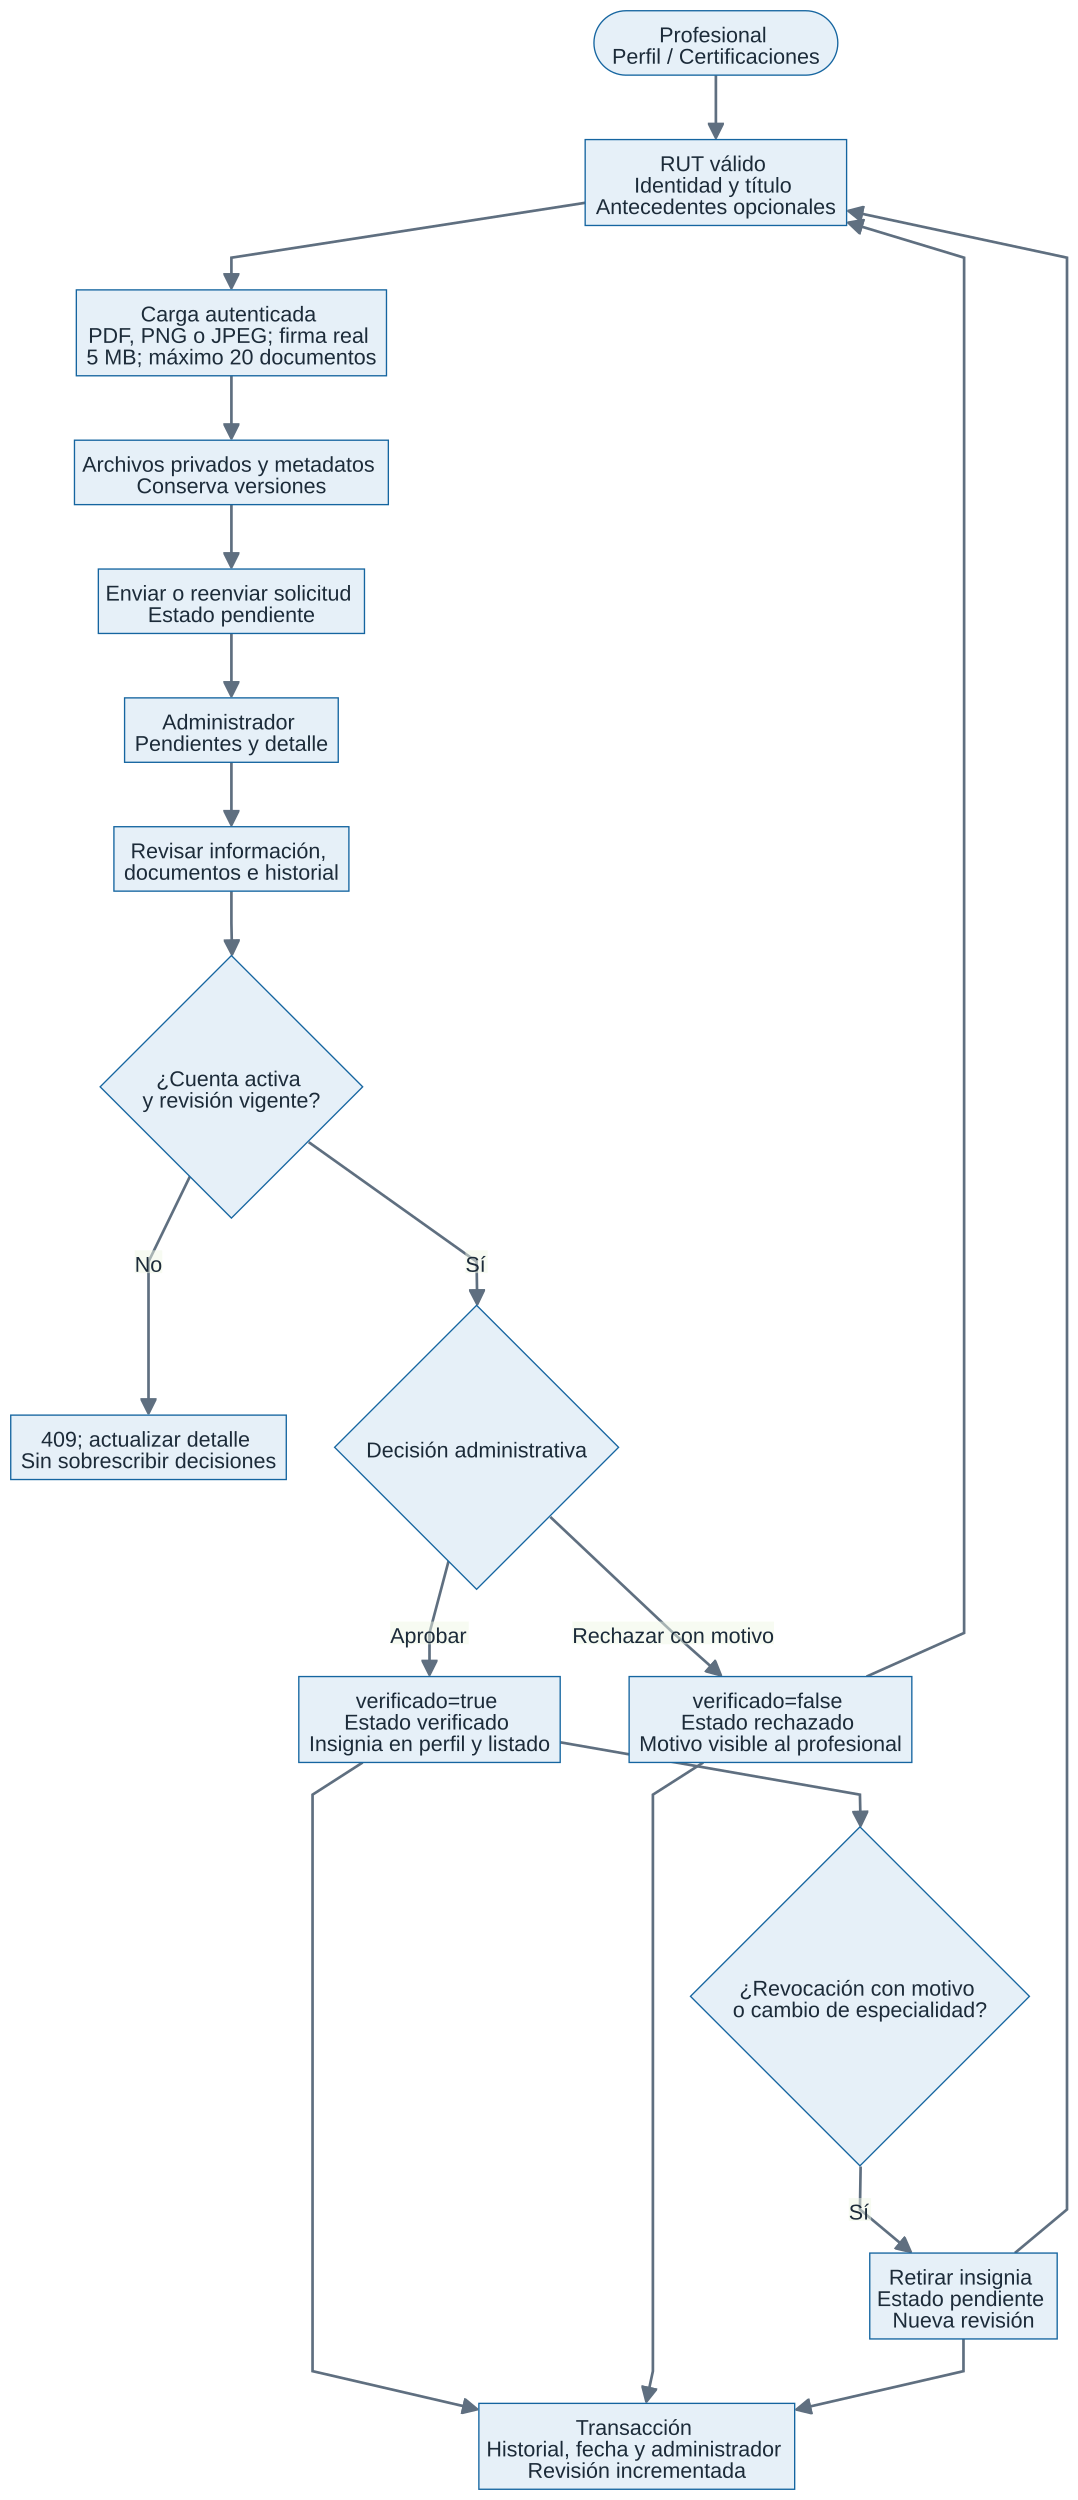
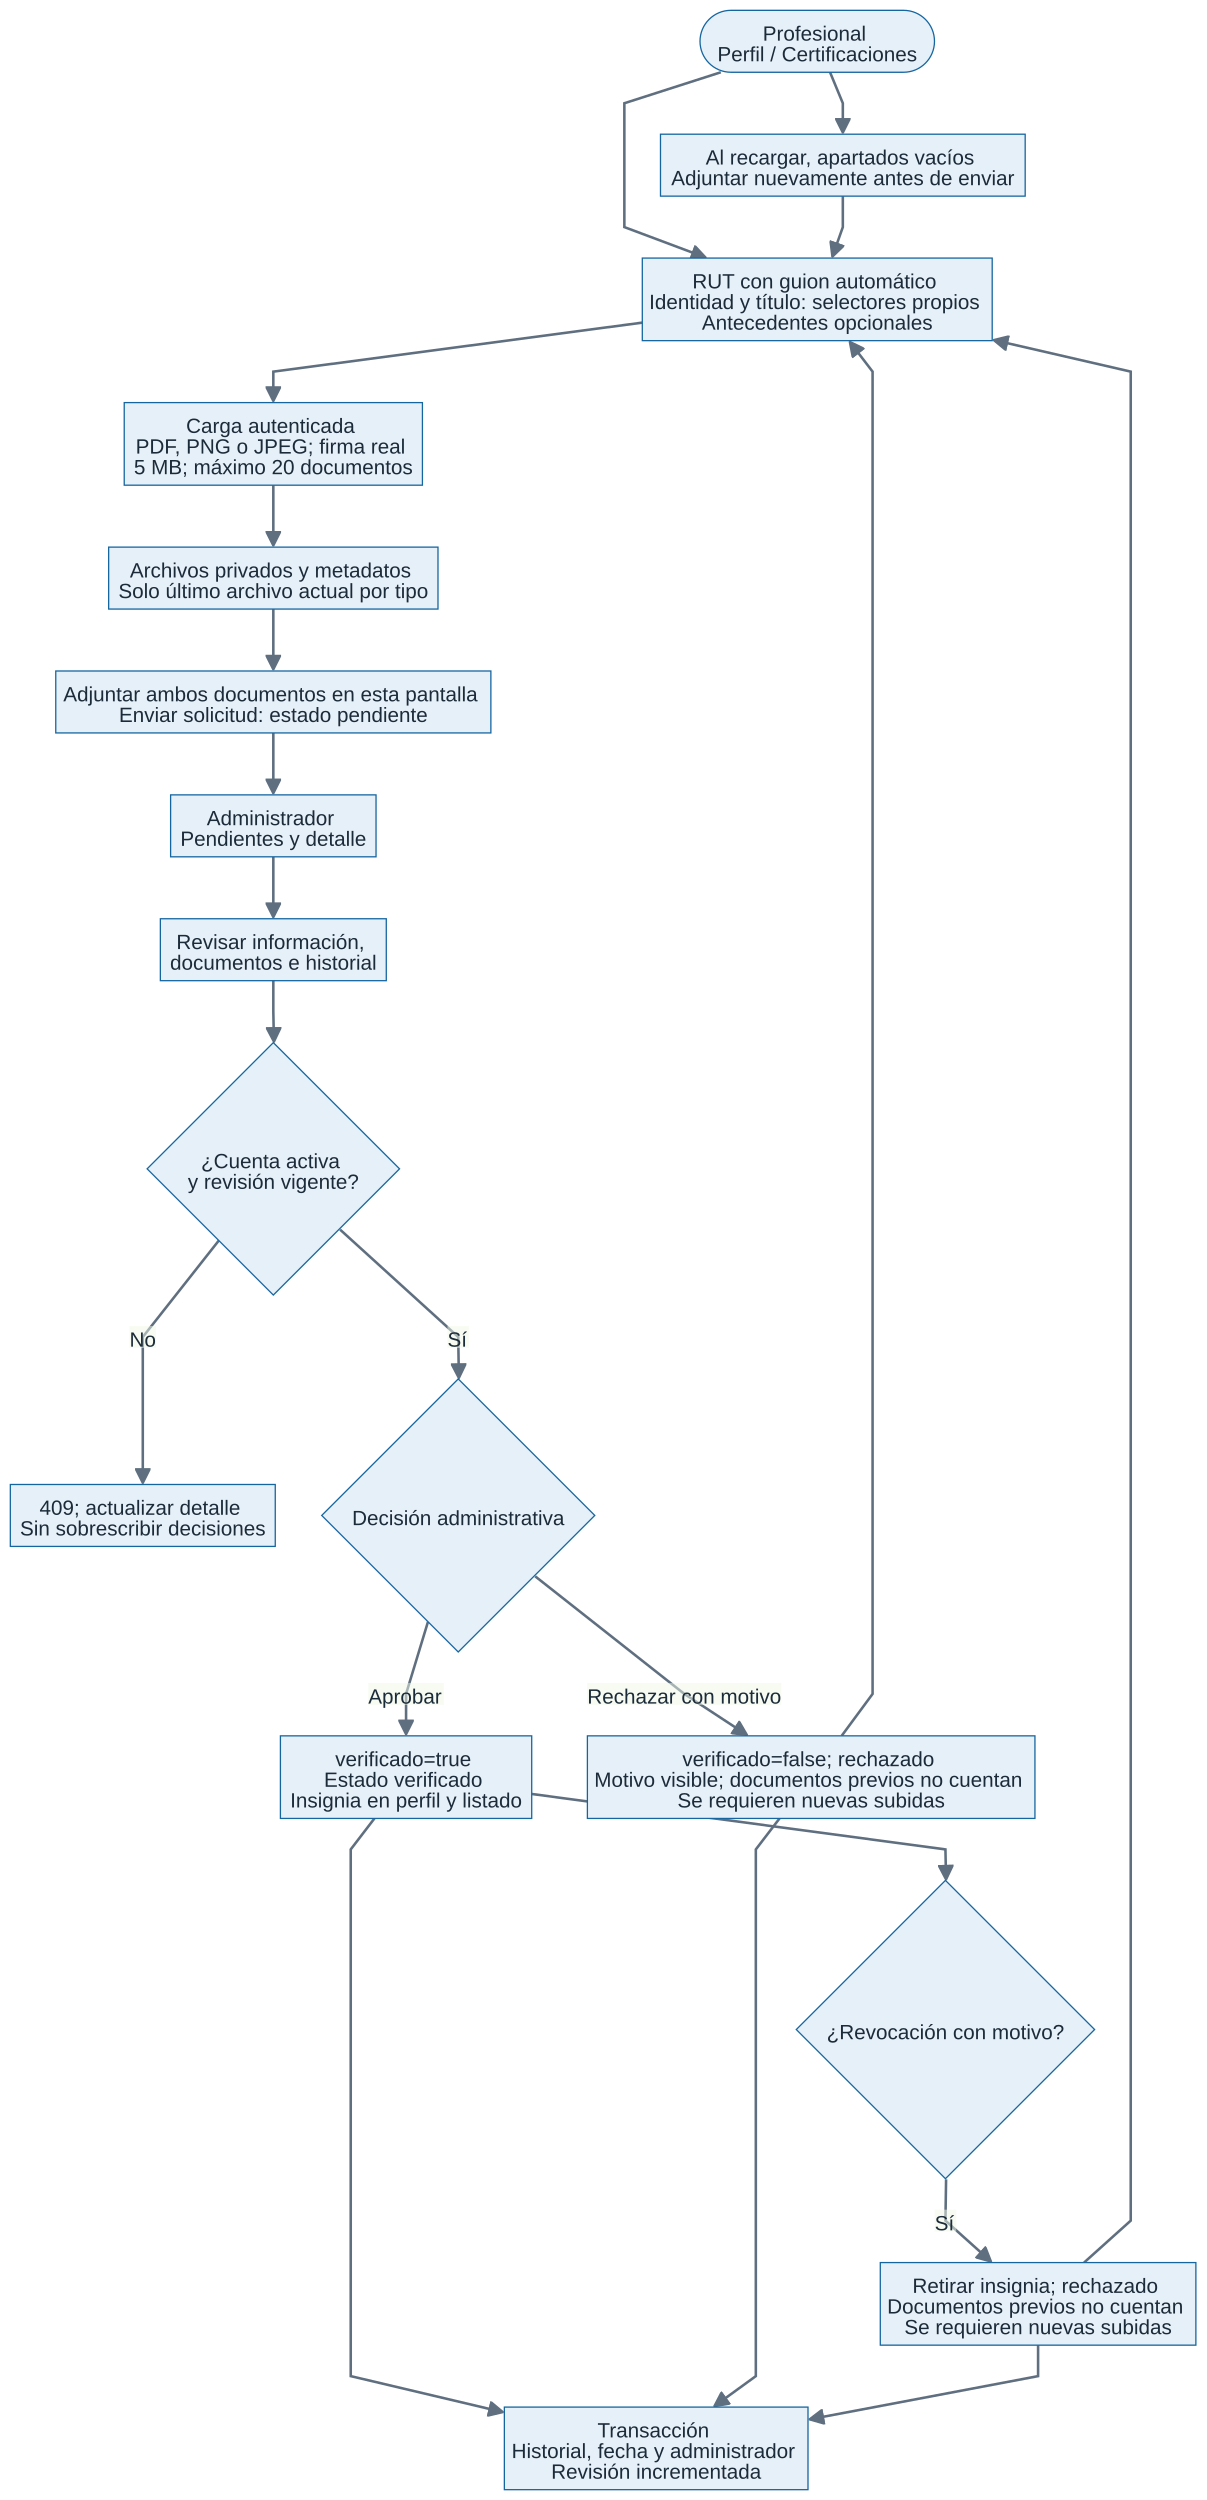
- <svg xmlns="http://www.w3.org/2000/svg" aria-roledescription="flowchart-v2" role="graphics-document document" viewBox="-8 -8 803.041 1862.789" height="1862.789" width="803.041" id="diagram">
+ <svg xmlns="http://www.w3.org/2000/svg" aria-roledescription="flowchart-v2" role="graphics-document document" viewBox="-8 -8 934.764 1937.414" height="1937.414" width="934.764" id="diagram">
  <style>#diagram{font-family:Arial;font-size:16px;fill:#1c2b39;}#diagram .error-icon{fill:hsl(26.667, 56.25%, 98.725%);}#diagram .error-text{fill:rgb(1.422, 3.453, 5.078);stroke:rgb(1.422, 3.453, 5.078);}#diagram .edge-thickness-normal{stroke-width:2px;}#diagram .edge-thickness-thick{stroke-width:3.5px;}#diagram .edge-pattern-solid{stroke-dasharray:0;}#diagram .edge-pattern-dashed{stroke-dasharray:3;}#diagram .edge-pattern-dotted{stroke-dasharray:2;}#diagram .marker{fill:#5f6f80;stroke:#5f6f80;}#diagram .marker.cross{stroke:#5f6f80;}#diagram svg{font-family:Arial;font-size:16px;}#diagram .label{font-family:Arial;color:#1c2b39;}#diagram .cluster-label text{fill:rgb(1.422, 3.453, 5.078);}#diagram .cluster-label span,#diagram p{color:rgb(1.422, 3.453, 5.078);}#diagram .label text,#diagram span,#diagram p{fill:#1c2b39;color:#1c2b39;}#diagram .node rect,#diagram .node circle,#diagram .node ellipse,#diagram .node polygon,#diagram .node path{fill:#e6f0f8;stroke:#1565a0;stroke-width:1px;}#diagram .flowchart-label text{text-anchor:middle;}#diagram .node .katex path{fill:#000;stroke:#000;stroke-width:1px;}#diagram .node .label{text-align:center;}#diagram .node.clickable{cursor:pointer;}#diagram .arrowheadPath{fill:#0b0b0b;}#diagram .edgePath .path{stroke:#5f6f80;stroke-width:2.0px;}#diagram .flowchart-link{stroke:#5f6f80;fill:none;}#diagram .edgeLabel{background-color:hsl(86.667, 56.25%, 93.725%);text-align:center;}#diagram .edgeLabel rect{opacity:0.5;background-color:hsl(86.667, 56.25%, 93.725%);fill:hsl(86.667, 56.25%, 93.725%);}#diagram .labelBkg{background-color:rgba(240, 248, 230, 0.5);}#diagram .cluster rect{fill:hsl(26.667, 56.25%, 98.725%);stroke:hsl(26.667, 16.25%, 88.725%);stroke-width:1px;}#diagram .cluster text{fill:rgb(1.422, 3.453, 5.078);}#diagram .cluster span,#diagram p{color:rgb(1.422, 3.453, 5.078);}#diagram div.mermaidTooltip{position:absolute;text-align:center;max-width:200px;padding:2px;font-family:Arial;font-size:12px;background:hsl(26.667, 56.25%, 98.725%);border:1px solid hsl(26.667, 16.25%, 88.725%);border-radius:2px;pointer-events:none;z-index:100;}#diagram .flowchartTitleText{text-anchor:middle;font-size:18px;fill:#1c2b39;}#diagram :root{--mermaid-font-family:"trebuchet ms",verdana,arial,sans-serif;}</style>
  <g>
    <marker orient="auto" markerHeight="12" markerWidth="12" markerUnits="userSpaceOnUse" refY="5" refX="6" viewBox="0 0 10 10" class="marker flowchart" id="diagram_flowchart-pointEnd">
      <path style="stroke-width: 1; stroke-dasharray: 1, 0;" class="arrowMarkerPath" d="M 0 0 L 10 5 L 0 10 z" />
    </marker>
    <marker orient="auto" markerHeight="12" markerWidth="12" markerUnits="userSpaceOnUse" refY="5" refX="4.5" viewBox="0 0 10 10" class="marker flowchart" id="diagram_flowchart-pointStart">
      <path style="stroke-width: 1; stroke-dasharray: 1, 0;" class="arrowMarkerPath" d="M 0 5 L 10 10 L 10 0 z" />
    </marker>
    <marker orient="auto" markerHeight="11" markerWidth="11" markerUnits="userSpaceOnUse" refY="5" refX="11" viewBox="0 0 10 10" class="marker flowchart" id="diagram_flowchart-circleEnd">
      <circle style="stroke-width: 1; stroke-dasharray: 1, 0;" class="arrowMarkerPath" r="5" cy="5" cx="5" />
    </marker>
    <marker orient="auto" markerHeight="11" markerWidth="11" markerUnits="userSpaceOnUse" refY="5" refX="-1" viewBox="0 0 10 10" class="marker flowchart" id="diagram_flowchart-circleStart">
      <circle style="stroke-width: 1; stroke-dasharray: 1, 0;" class="arrowMarkerPath" r="5" cy="5" cx="5" />
    </marker>
    <marker orient="auto" markerHeight="11" markerWidth="11" markerUnits="userSpaceOnUse" refY="5.2" refX="12" viewBox="0 0 11 11" class="marker cross flowchart" id="diagram_flowchart-crossEnd">
      <path style="stroke-width: 2; stroke-dasharray: 1, 0;" class="arrowMarkerPath" d="M 1,1 l 9,9 M 10,1 l -9,9" />
    </marker>
    <marker orient="auto" markerHeight="11" markerWidth="11" markerUnits="userSpaceOnUse" refY="5.2" refX="-1" viewBox="0 0 11 11" class="marker cross flowchart" id="diagram_flowchart-crossStart">
      <path style="stroke-width: 2; stroke-dasharray: 1, 0;" class="arrowMarkerPath" d="M 1,1 l 9,9 M 10,1 l -9,9" />
    </marker>
    <g class="root">
      <g class="clusters" />
      <g class="edgePaths">
-         <path marker-end="url(#diagram_flowchart-pointEnd)" style="fill:none;" class="edge-thickness-normal edge-pattern-solid flowchart-link LS-P LE-C" id="L-P-C-0" d="M525.414,48L525.414,72L525.414,90.7" />
-         <path marker-end="url(#diagram_flowchart-pointEnd)" style="fill:none;" class="edge-thickness-normal edge-pattern-solid flowchart-link LS-C LE-U" id="L-C-U-0" d="M428.016,143.109L164.426,184L164.426,202.7" />
-         <path marker-end="url(#diagram_flowchart-pointEnd)" style="fill:none;" class="edge-thickness-normal edge-pattern-solid flowchart-link LS-U LE-S" id="L-U-S-0" d="M164.426,272L164.426,296L164.426,314.7" />
-         <path marker-end="url(#diagram_flowchart-pointEnd)" style="fill:none;" class="edge-thickness-normal edge-pattern-solid flowchart-link LS-S LE-E" id="L-S-E-0" d="M164.426,368L164.426,392L164.426,410.7" />
-         <path marker-end="url(#diagram_flowchart-pointEnd)" style="fill:none;" class="edge-thickness-normal edge-pattern-solid flowchart-link LS-E LE-L" id="L-E-L-0" d="M164.426,464L164.426,488L164.426,506.7" />
-         <path marker-end="url(#diagram_flowchart-pointEnd)" style="fill:none;" class="edge-thickness-normal edge-pattern-solid flowchart-link LS-L LE-D" id="L-L-D-0" d="M164.426,560L164.426,584L164.426,602.7" />
-         <path marker-end="url(#diagram_flowchart-pointEnd)" style="fill:none;" class="edge-thickness-normal edge-pattern-solid flowchart-link LS-D LE-R" id="L-D-R-0" d="M164.426,656L164.426,680L164.818,699.201" />
-         <path marker-end="url(#diagram_flowchart-pointEnd)" style="fill:none;" class="edge-thickness-normal edge-pattern-solid flowchart-link LS-R LE-X" id="L-R-X-0" d="M133.472,868.663L102.656,932.117L102.656,1041.122" />
-         <path marker-end="url(#diagram_flowchart-pointEnd)" style="fill:none;" class="edge-thickness-normal edge-pattern-solid flowchart-link LS-R LE-V" id="L-R-V-0" d="M222.015,843.028L347.117,932.117L347.537,959.818" />
-         <path marker-end="url(#diagram_flowchart-pointEnd)" style="fill:none;" class="edge-thickness-normal edge-pattern-solid flowchart-link LS-V LE-A" id="L-V-A-0" d="M326.205,1155.315L312.027,1208.727L312.027,1235.927" />
-         <path marker-end="url(#diagram_flowchart-pointEnd)" style="fill:none;" class="edge-thickness-normal edge-pattern-solid flowchart-link LS-V LE-H" id="L-V-H-0" d="M402.044,1122.3L493.627,1208.727L526.183,1237.703" />
-         <path marker-end="url(#diagram_flowchart-pointEnd)" style="fill:none;" class="edge-thickness-normal edge-pattern-solid flowchart-link LS-H LE-C" id="L-H-C-0" d="M637.677,1241.227L710.377,1208.727L710.377,1070.422L710.377,932.117L710.377,801.809L710.377,680L710.377,632L710.377,584L710.377,536L710.377,488L710.377,440L710.377,392L710.377,344L710.377,296L710.377,240L710.377,184L627.885,159.024" />
-         <path marker-end="url(#diagram_flowchart-pointEnd)" style="fill:none;" class="edge-thickness-normal edge-pattern-solid flowchart-link LS-A LE-J" id="L-A-J-0" d="M409.406,1290.229L632.76,1329.227L633.152,1348.428" />
-         <path marker-end="url(#diagram_flowchart-pointEnd)" style="fill:none;" class="edge-thickness-normal edge-pattern-solid flowchart-link LS-J LE-N" id="L-J-N-0" d="M633.26,1606.289L632.76,1638.289L667.563,1667.389" />
-         <path marker-end="url(#diagram_flowchart-pointEnd)" style="fill:none;" class="edge-thickness-normal edge-pattern-solid flowchart-link LS-N LE-C" id="L-N-C-0" d="M748.172,1670.789L787.041,1638.289L787.041,1479.508L787.041,1329.227L787.041,1273.227L787.041,1208.727L787.041,1070.422L787.041,932.117L787.041,801.809L787.041,680L787.041,632L787.041,584L787.041,536L787.041,488L787.041,440L787.041,392L787.041,344L787.041,296L787.041,240L787.041,184L627.995,149.957" />
-         <path marker-end="url(#diagram_flowchart-pointEnd)" style="fill:none;" class="edge-thickness-normal edge-pattern-solid flowchart-link LS-A LE-T" id="L-A-T-0" d="M262.233,1305.227L224.887,1329.227L224.887,1479.508L224.887,1638.289L224.887,1702.789L224.887,1758.789L343.651,1786.319" />
-         <path marker-end="url(#diagram_flowchart-pointEnd)" style="fill:none;" class="edge-thickness-normal edge-pattern-solid flowchart-link LS-H LE-T" id="L-H-T-0" d="M516.029,1305.227L478.479,1329.227L478.479,1479.508L478.479,1638.289L478.479,1702.789L478.479,1758.789L474.444,1777.607" />
-         <path marker-end="url(#diagram_flowchart-pointEnd)" style="fill:none;" class="edge-thickness-normal edge-pattern-solid flowchart-link LS-N LE-T" id="L-N-T-0" d="M709.9,1734.789L709.9,1758.789L589.292,1786.535" />
+         <path marker-end="url(#diagram_flowchart-pointEnd)" style="fill:none;" class="edge-thickness-normal edge-pattern-solid flowchart-link LS-P LE-C" id="L-P-C-0" d="M550.596,48L475.852,72L475.852,120L475.852,168L534.955,190.141" />
+         <path marker-end="url(#diagram_flowchart-pointEnd)" style="fill:none;" class="edge-thickness-normal edge-pattern-solid flowchart-link LS-C LE-U" id="L-C-U-0" d="M489.762,242.012L203.814,280L203.814,298.7" />
+         <path marker-end="url(#diagram_flowchart-pointEnd)" style="fill:none;" class="edge-thickness-normal edge-pattern-solid flowchart-link LS-U LE-S" id="L-U-S-0" d="M203.814,368L203.814,392L203.814,410.7" />
+         <path marker-end="url(#diagram_flowchart-pointEnd)" style="fill:none;" class="edge-thickness-normal edge-pattern-solid flowchart-link LS-S LE-E" id="L-S-E-0" d="M203.814,464L203.814,488L203.814,506.7" />
+         <path marker-end="url(#diagram_flowchart-pointEnd)" style="fill:none;" class="edge-thickness-normal edge-pattern-solid flowchart-link LS-P LE-F" id="L-P-F-0" d="M635.252,48L645.164,72L645.164,90.7" />
+         <path marker-end="url(#diagram_flowchart-pointEnd)" style="fill:none;" class="edge-thickness-normal edge-pattern-solid flowchart-link LS-F LE-C" id="L-F-C-0" d="M645.164,144L645.164,168L638.437,187.004" />
+         <path marker-end="url(#diagram_flowchart-pointEnd)" style="fill:none;" class="edge-thickness-normal edge-pattern-solid flowchart-link LS-E LE-L" id="L-E-L-0" d="M203.814,560L203.814,584L203.814,602.7" />
+         <path marker-end="url(#diagram_flowchart-pointEnd)" style="fill:none;" class="edge-thickness-normal edge-pattern-solid flowchart-link LS-L LE-D" id="L-L-D-0" d="M203.814,656L203.814,680L203.814,698.7" />
+         <path marker-end="url(#diagram_flowchart-pointEnd)" style="fill:none;" class="edge-thickness-normal edge-pattern-solid flowchart-link LS-D LE-R" id="L-D-R-0" d="M203.814,752L203.814,776L204.206,795.201" />
+         <path marker-end="url(#diagram_flowchart-pointEnd)" style="fill:none;" class="edge-thickness-normal edge-pattern-solid flowchart-link LS-R LE-X" id="L-R-X-0" d="M161.569,953.372L102.656,1028.117L102.656,1137.122" />
+         <path marker-end="url(#diagram_flowchart-pointEnd)" style="fill:none;" class="edge-thickness-normal edge-pattern-solid flowchart-link LS-R LE-V" id="L-R-V-0" d="M255.541,944.89L347.117,1028.117L347.537,1055.818" />
+         <path marker-end="url(#diagram_flowchart-pointEnd)" style="fill:none;" class="edge-thickness-normal edge-pattern-solid flowchart-link LS-V LE-A" id="L-V-A-0" d="M323.682,1248.792L306.684,1304.727L306.684,1331.927" />
+         <path marker-end="url(#diagram_flowchart-pointEnd)" style="fill:none;" class="edge-thickness-normal edge-pattern-solid flowchart-link LS-V LE-H" id="L-V-H-0" d="M406.747,1213.597L522.328,1304.727L567.427,1334.319" />
+         <path marker-end="url(#diagram_flowchart-pointEnd)" style="fill:none;" class="edge-thickness-normal edge-pattern-solid flowchart-link LS-H LE-C" id="L-H-C-0" d="M644.241,1337.227L668.225,1304.727L668.225,1166.422L668.225,1028.117L668.225,897.809L668.225,776L668.225,728L668.225,680L668.225,632L668.225,584L668.225,536L668.225,488L668.225,440L668.225,392L668.225,336L668.225,280L653.068,260.208" />
+         <path marker-end="url(#diagram_flowchart-pointEnd)" style="fill:none;" class="edge-thickness-normal edge-pattern-solid flowchart-link LS-A LE-J" id="L-A-J-0" d="M404.063,1382.273L724.682,1425.227L725.073,1444.428" />
+         <path marker-end="url(#diagram_flowchart-pointEnd)" style="fill:none;" class="edge-thickness-normal edge-pattern-solid flowchart-link LS-J LE-N" id="L-J-N-0" d="M725.182,1680.914L724.682,1712.914L756.916,1741.872" />
+         <path marker-end="url(#diagram_flowchart-pointEnd)" style="fill:none;" class="edge-thickness-normal edge-pattern-solid flowchart-link LS-N LE-C" id="L-N-C-0" d="M832.099,1745.414L868.275,1712.914L868.275,1564.82L868.275,1425.227L868.275,1369.227L868.275,1304.727L868.275,1166.422L868.275,1028.117L868.275,897.809L868.275,776L868.275,728L868.275,680L868.275,632L868.275,584L868.275,536L868.275,488L868.275,440L868.275,392L868.275,336L868.275,280L766.083,256.443" />
+         <path marker-end="url(#diagram_flowchart-pointEnd)" style="fill:none;" class="edge-thickness-normal edge-pattern-solid flowchart-link LS-A LE-T" id="L-A-T-0" d="M282.178,1401.227L263.799,1425.227L263.799,1564.82L263.799,1712.914L263.799,1777.414L263.799,1833.414L377.702,1860.36" />
+         <path marker-end="url(#diagram_flowchart-pointEnd)" style="fill:none;" class="edge-thickness-normal edge-pattern-solid flowchart-link LS-H LE-T" id="L-H-T-0" d="M596.121,1401.227L577.742,1425.227L577.742,1564.82L577.742,1712.914L577.742,1777.414L577.742,1833.414L548.936,1854.303" />
+         <path marker-end="url(#diagram_flowchart-pointEnd)" style="fill:none;" class="edge-thickness-normal edge-pattern-solid flowchart-link LS-N LE-T" id="L-N-T-0" d="M796.479,1809.414L796.479,1833.414L623.379,1866.167" />
      </g>
      <g class="edgeLabels">
        <g class="edgeLabel">
          <g transform="translate(0, 0)" class="label">
            <rect height="0" width="0" ry="0" rx="0" />
            <text style="">
              <tspan class="row" x="0" dy="1em" xml:space="preserve" />
            </text>
          </g>
        </g>
        <g class="edgeLabel">
          <g transform="translate(0, 0)" class="label">
            <rect height="0" width="0" ry="0" rx="0" />
            <text style="">
              <tspan class="row" x="0" dy="1em" xml:space="preserve" />
            </text>
          </g>
        </g>
        <g class="edgeLabel">
          <g transform="translate(0, 0)" class="label">
            <rect height="0" width="0" ry="0" rx="0" />
            <text style="">
              <tspan class="row" x="0" dy="1em" xml:space="preserve" />
            </text>
          </g>
        </g>
        <g class="edgeLabel">
          <g transform="translate(0, 0)" class="label">
            <rect height="0" width="0" ry="0" rx="0" />
            <text style="">
              <tspan class="row" x="0" dy="1em" xml:space="preserve" />
            </text>
          </g>
        </g>
        <g class="edgeLabel">
          <g transform="translate(0, 0)" class="label">
            <rect height="0" width="0" ry="0" rx="0" />
            <text style="">
              <tspan class="row" x="0" dy="1em" xml:space="preserve" />
            </text>
          </g>
        </g>
        <g class="edgeLabel">
          <g transform="translate(0, 0)" class="label">
            <rect height="0" width="0" ry="0" rx="0" />
            <text style="">
              <tspan class="row" x="0" dy="1em" xml:space="preserve" />
            </text>
          </g>
        </g>
        <g class="edgeLabel">
          <g transform="translate(0, 0)" class="label">
            <rect height="0" width="0" ry="0" rx="0" />
            <text style="">
              <tspan class="row" x="0" dy="1em" xml:space="preserve" />
            </text>
          </g>
        </g>
-         <g transform="translate(102.6562, 932.1172)" class="edgeLabel">
+         <g class="edgeLabel">
+           <g transform="translate(0, 0)" class="label">
+             <rect height="0" width="0" ry="0" rx="0" />
+             <text style="">
+               <tspan class="row" x="0" dy="1em" xml:space="preserve" />
+             </text>
+           </g>
+         </g>
+         <g class="edgeLabel">
+           <g transform="translate(0, 0)" class="label">
+             <rect height="0" width="0" ry="0" rx="0" />
+             <text style="">
+               <tspan class="row" x="0" dy="1em" xml:space="preserve" />
+             </text>
+           </g>
+         </g>
+         <g transform="translate(102.6562, 1028.117)" class="edgeLabel">
          <g transform="translate(-10.27734, -8.5)" class="label">
            <rect height="17" width="20.548" ry="0" rx="0" />
            <text style="">
              <tspan class="row" x="0" dy="1em" xml:space="preserve">No</tspan>
            </text>
          </g>
        </g>
-         <g transform="translate(347.1172, 932.1172)" class="edgeLabel">
+         <g transform="translate(347.1172, 1028.117)" class="edgeLabel">
          <g transform="translate(-8.335938, -8.5)" class="label">
            <rect height="17" width="16.665" ry="0" rx="0" />
            <text style="">
              <tspan class="row" x="0" dy="1em" xml:space="preserve">Sí</tspan>
            </text>
          </g>
        </g>
-         <g transform="translate(312.0273, 1208.727)" class="edgeLabel">
+         <g transform="translate(306.6836, 1304.727)" class="edgeLabel">
          <g transform="translate(-29.29688, -8.5)" class="label">
            <rect height="17" width="58.562" ry="0" rx="0" />
            <text style="">
              <tspan class="row" x="0" dy="1em" xml:space="preserve">Aprobar</tspan>
            </text>
          </g>
        </g>
-         <g transform="translate(493.627, 1208.727)" class="edgeLabel">
+         <g transform="translate(522.3281, 1304.727)" class="edgeLabel">
          <g transform="translate(-75.19531, -8.5)" class="label">
            <rect height="17" width="150.304" ry="0" rx="0" />
            <text style="">
              <tspan class="row" x="0" dy="1em" xml:space="preserve">Rechazar con motivo</tspan>
            </text>
          </g>
        </g>
        <g class="edgeLabel">
          <g transform="translate(0, 0)" class="label">
            <rect height="0" width="0" ry="0" rx="0" />
            <text style="">
              <tspan class="row" x="0" dy="1em" xml:space="preserve" />
            </text>
          </g>
        </g>
        <g class="edgeLabel">
          <g transform="translate(0, 0)" class="label">
            <rect height="0" width="0" ry="0" rx="0" />
            <text style="">
              <tspan class="row" x="0" dy="1em" xml:space="preserve" />
            </text>
          </g>
        </g>
-         <g transform="translate(632.7598, 1638.289)" class="edgeLabel">
+         <g transform="translate(724.6816, 1712.914)" class="edgeLabel">
          <g transform="translate(-8.335938, -8.5)" class="label">
            <rect height="17" width="16.665" ry="0" rx="0" />
            <text style="">
              <tspan class="row" x="0" dy="1em" xml:space="preserve">Sí</tspan>
            </text>
          </g>
        </g>
        <g class="edgeLabel">
          <g transform="translate(0, 0)" class="label">
            <rect height="0" width="0" ry="0" rx="0" />
            <text style="">
              <tspan class="row" x="0" dy="1em" xml:space="preserve" />
            </text>
          </g>
        </g>
        <g class="edgeLabel">
          <g transform="translate(0, 0)" class="label">
            <rect height="0" width="0" ry="0" rx="0" />
            <text style="">
              <tspan class="row" x="0" dy="1em" xml:space="preserve" />
            </text>
          </g>
        </g>
        <g class="edgeLabel">
          <g transform="translate(0, 0)" class="label">
            <rect height="0" width="0" ry="0" rx="0" />
            <text style="">
              <tspan class="row" x="0" dy="1em" xml:space="preserve" />
            </text>
          </g>
        </g>
        <g class="edgeLabel">
          <g transform="translate(0, 0)" class="label">
            <rect height="0" width="0" ry="0" rx="0" />
            <text style="">
              <tspan class="row" x="0" dy="1em" xml:space="preserve" />
            </text>
          </g>
        </g>
      </g>
      <g class="nodes">
-         <g transform="translate(525.4141, 24)" data-id="P" data-node="true" id="flowchart-P-60" class="node default default flowchart-label">
+         <g transform="translate(625.3398, 24)" data-id="P" data-node="true" id="flowchart-P-0" class="node default default flowchart-label">
          <rect height="48" width="181.719" y="-24" x="-90.859" ry="24" rx="24" style="" />
          <g transform="translate(0, -16.5)" style="" class="label">
            <rect />
            <text style="">
              <tspan class="row" x="0" dy="1em" xml:space="preserve">Profesional</tspan>
              <tspan class="row" x="0" dy="1em" xml:space="preserve">Perfil / Certificaciones</tspan>
            </text>
          </g>
        </g>
-         <g transform="translate(525.4141, 128)" data-id="C" data-node="true" id="flowchart-C-61" class="node default default flowchart-label">
-           <rect height="64" width="194.797" y="-32" x="-97.398" ry="0" rx="0" style="" class="basic label-container" />
-           <g transform="translate(0, -24.5)" style="" class="label">
-             <rect />
-             <text style="">
-               <tspan class="row" x="0" dy="1em" xml:space="preserve">RUT válido</tspan>
-               <tspan class="row" x="0" dy="1em" xml:space="preserve">Identidad y título</tspan>
+         <g transform="translate(625.3398, 224)" data-id="C" data-node="true" id="flowchart-C-1" class="node default default flowchart-label">
+           <rect height="64" width="271.156" y="-32" x="-135.578" ry="0" rx="0" style="" class="basic label-container" />
+           <g transform="translate(0, -24.5)" style="" class="label">
+             <rect />
+             <text style="">
+               <tspan class="row" x="0" dy="1em" xml:space="preserve">RUT con guion automático</tspan>
+               <tspan class="row" x="0" dy="1em" xml:space="preserve">Identidad y título: selectores propios</tspan>
              <tspan class="row" x="0" dy="1em" xml:space="preserve">Antecedentes opcionales</tspan>
            </text>
          </g>
        </g>
-         <g transform="translate(164.4258, 240)" data-id="U" data-node="true" id="flowchart-U-63" class="node default default flowchart-label">
+         <g transform="translate(203.8145, 336)" data-id="U" data-node="true" id="flowchart-U-3" class="node default default flowchart-label">
          <rect height="64" width="231.094" y="-32" x="-115.547" ry="0" rx="0" style="" class="basic label-container" />
          <g transform="translate(0, -24.5)" style="" class="label">
            <rect />
            <text style="">
              <tspan class="row" x="0" dy="1em" xml:space="preserve">Carga autenticada</tspan>
              <tspan class="row" x="0" dy="1em" xml:space="preserve">PDF, PNG o JPEG; firma real</tspan>
              <tspan class="row" x="0" dy="1em" xml:space="preserve">5 MB; máximo 20 documentos</tspan>
            </text>
          </g>
        </g>
-         <g transform="translate(164.4258, 344)" data-id="S" data-node="true" id="flowchart-S-65" class="node default default flowchart-label">
-           <rect height="48" width="233.875" y="-24" x="-116.938" ry="0" rx="0" style="" class="basic label-container" />
+         <g transform="translate(203.8145, 440)" data-id="S" data-node="true" id="flowchart-S-5" class="node default default flowchart-label">
+           <rect height="48" width="255.227" y="-24" x="-127.613" ry="0" rx="0" style="" class="basic label-container" />
          <g transform="translate(0, -16.5)" style="" class="label">
            <rect />
            <text style="">
              <tspan class="row" x="0" dy="1em" xml:space="preserve">Archivos privados y metadatos</tspan>
-               <tspan class="row" x="0" dy="1em" xml:space="preserve">Conserva versiones</tspan>
-             </text>
-           </g>
-         </g>
-         <g transform="translate(164.4258, 440)" data-id="E" data-node="true" id="flowchart-E-67" class="node default default flowchart-label">
-           <rect height="48" width="198.297" y="-24" x="-99.148" ry="0" rx="0" style="" class="basic label-container" />
-           <g transform="translate(0, -16.5)" style="" class="label">
-             <rect />
-             <text style="">
-               <tspan class="row" x="0" dy="1em" xml:space="preserve">Enviar o reenviar solicitud</tspan>
-               <tspan class="row" x="0" dy="1em" xml:space="preserve">Estado pendiente</tspan>
-             </text>
-           </g>
-         </g>
-         <g transform="translate(164.4258, 536)" data-id="L" data-node="true" id="flowchart-L-69" class="node default default flowchart-label">
+               <tspan class="row" x="0" dy="1em" xml:space="preserve">Solo último archivo actual por tipo</tspan>
+             </text>
+           </g>
+         </g>
+         <g transform="translate(203.8145, 536)" data-id="E" data-node="true" id="flowchart-E-7" class="node default default flowchart-label">
+           <rect height="48" width="337.195" y="-24" x="-168.598" ry="0" rx="0" style="" class="basic label-container" />
+           <g transform="translate(0, -16.5)" style="" class="label">
+             <rect />
+             <text style="">
+               <tspan class="row" x="0" dy="1em" xml:space="preserve">Adjuntar ambos documentos en esta pantalla</tspan>
+               <tspan class="row" x="0" dy="1em" xml:space="preserve">Enviar solicitud: estado pendiente</tspan>
+             </text>
+           </g>
+         </g>
+         <g transform="translate(645.1641, 120)" data-id="F" data-node="true" id="flowchart-F-9" class="node default default flowchart-label">
+           <rect height="48" width="282.625" y="-24" x="-141.312" ry="0" rx="0" style="" class="basic label-container" />
+           <g transform="translate(0, -16.5)" style="" class="label">
+             <rect />
+             <text style="">
+               <tspan class="row" x="0" dy="1em" xml:space="preserve">Al recargar, apartados vacíos</tspan>
+               <tspan class="row" x="0" dy="1em" xml:space="preserve">Adjuntar nuevamente antes de enviar</tspan>
+             </text>
+           </g>
+         </g>
+         <g transform="translate(203.8145, 632)" data-id="L" data-node="true" id="flowchart-L-13" class="node default default flowchart-label">
          <rect height="48" width="159.203" y="-24" x="-79.602" ry="0" rx="0" style="" class="basic label-container" />
          <g transform="translate(0, -16.5)" style="" class="label">
            <rect />
            <text style="">
              <tspan class="row" x="0" dy="1em" xml:space="preserve">Administrador</tspan>
              <tspan class="row" x="0" dy="1em" xml:space="preserve">Pendientes y detalle</tspan>
            </text>
          </g>
        </g>
-         <g transform="translate(164.4258, 632)" data-id="D" data-node="true" id="flowchart-D-71" class="node default default flowchart-label">
+         <g transform="translate(203.8145, 728)" data-id="D" data-node="true" id="flowchart-D-15" class="node default default flowchart-label">
          <rect height="48" width="175.094" y="-24" x="-87.547" ry="0" rx="0" style="" class="basic label-container" />
          <g transform="translate(0, -16.5)" style="" class="label">
            <rect />
            <text style="">
              <tspan class="row" x="0" dy="1em" xml:space="preserve">Revisar información,</tspan>
              <tspan class="row" x="0" dy="1em" xml:space="preserve">documentos e historial</tspan>
            </text>
          </g>
        </g>
-         <g transform="translate(164.4258, 801.8086)" data-id="R" data-node="true" id="flowchart-R-73" class="node default default flowchart-label">
+         <g transform="translate(203.8145, 897.8086)" data-id="R" data-node="true" id="flowchart-R-17" class="node default default flowchart-label">
          <polygon style="" transform="translate(-97.80859,97.80859)" class="label-container" points="97.809,0 195.617,-97.809 97.809,-195.617 0,-97.809" />
          <g transform="translate(0, -16.5)" style="" class="label">
            <rect />
            <text style="">
              <tspan class="row" x="0" dy="1em" xml:space="preserve">¿Cuenta activa</tspan>
              <tspan class="row" x="0" dy="1em" xml:space="preserve">y revisión vigente?</tspan>
            </text>
          </g>
        </g>
-         <g transform="translate(102.6562, 1070.422)" data-id="X" data-node="true" id="flowchart-X-75" class="node default default flowchart-label">
+         <g transform="translate(102.6562, 1166.422)" data-id="X" data-node="true" id="flowchart-X-19" class="node default default flowchart-label">
          <rect height="48" width="205.312" y="-24" x="-102.656" ry="0" rx="0" style="" class="basic label-container" />
          <g transform="translate(0, -16.5)" style="" class="label">
            <rect />
            <text style="">
              <tspan class="row" x="0" dy="1em" xml:space="preserve">409; actualizar detalle</tspan>
              <tspan class="row" x="0" dy="1em" xml:space="preserve">Sin sobrescribir decisiones</tspan>
            </text>
          </g>
        </g>
-         <g transform="translate(347.1172, 1070.422)" data-id="V" data-node="true" id="flowchart-V-77" class="node default default flowchart-label">
+         <g transform="translate(347.1172, 1166.422)" data-id="V" data-node="true" id="flowchart-V-21" class="node default default flowchart-label">
          <polygon style="" transform="translate(-105.8047,105.8047)" class="label-container" points="105.805,0 211.609,-105.805 105.805,-211.609 0,-105.805" />
          <g transform="translate(0, -8.5)" style="" class="label">
            <rect />
            <text style="">
              <tspan class="row" x="0" dy="1em" xml:space="preserve">Decisión administrativa</tspan>
            </text>
          </g>
        </g>
-         <g transform="translate(312.0273, 1273.227)" data-id="A" data-node="true" id="flowchart-A-79" class="node default default flowchart-label">
+         <g transform="translate(306.6836, 1369.227)" data-id="A" data-node="true" id="flowchart-A-23" class="node default default flowchart-label">
          <rect height="64" width="194.758" y="-32" x="-97.379" ry="0" rx="0" style="" class="basic label-container" />
          <g transform="translate(0, -24.5)" style="" class="label">
            <rect />
            <text style="">
              <tspan class="row" x="0" dy="1em" xml:space="preserve">verificado=true</tspan>
              <tspan class="row" x="0" dy="1em" xml:space="preserve">Estado verificado</tspan>
              <tspan class="row" x="0" dy="1em" xml:space="preserve">Insignia en perfil y listado</tspan>
            </text>
          </g>
        </g>
-         <g transform="translate(566.0957, 1273.227)" data-id="H" data-node="true" id="flowchart-H-81" class="node default default flowchart-label">
-           <rect height="64" width="210.656" y="-32" x="-105.328" ry="0" rx="0" style="" class="basic label-container" />
-           <g transform="translate(0, -24.5)" style="" class="label">
-             <rect />
-             <text style="">
-               <tspan class="row" x="0" dy="1em" xml:space="preserve">verificado=false</tspan>
-               <tspan class="row" x="0" dy="1em" xml:space="preserve">Estado rechazado</tspan>
-               <tspan class="row" x="0" dy="1em" xml:space="preserve">Motivo visible al profesional</tspan>
-             </text>
-           </g>
-         </g>
-         <g transform="translate(632.7598, 1479.508)" data-id="J" data-node="true" id="flowchart-J-85" class="node default default flowchart-label">
-           <polygon style="" transform="translate(-126.2812,126.2812)" class="label-container" points="126.281,0 252.562,-126.281 126.281,-252.562 0,-126.281" />
-           <g transform="translate(0, -16.5)" style="" class="label">
-             <rect />
-             <text style="">
-               <tspan class="row" x="0" dy="1em" xml:space="preserve">¿Revocación con motivo</tspan>
-               <tspan class="row" x="0" dy="1em" xml:space="preserve">o cambio de especialidad?</tspan>
-             </text>
-           </g>
-         </g>
-         <g transform="translate(709.9004, 1702.789)" data-id="N" data-node="true" id="flowchart-N-87" class="node default default flowchart-label">
-           <rect height="64" width="139.648" y="-32" x="-69.824" ry="0" rx="0" style="" class="basic label-container" />
-           <g transform="translate(0, -24.5)" style="" class="label">
-             <rect />
-             <text style="">
-               <tspan class="row" x="0" dy="1em" xml:space="preserve">Retirar insignia</tspan>
-               <tspan class="row" x="0" dy="1em" xml:space="preserve">Estado pendiente</tspan>
-               <tspan class="row" x="0" dy="1em" xml:space="preserve">Nueva revisión</tspan>
-             </text>
-           </g>
-         </g>
-         <g transform="translate(466.4707, 1814.789)" data-id="T" data-node="true" id="flowchart-T-91" class="node default default flowchart-label">
+         <g transform="translate(620.627, 1369.227)" data-id="H" data-node="true" id="flowchart-H-25" class="node default default flowchart-label">
+           <rect height="64" width="346.836" y="-32" x="-173.418" ry="0" rx="0" style="" class="basic label-container" />
+           <g transform="translate(0, -24.5)" style="" class="label">
+             <rect />
+             <text style="">
+               <tspan class="row" x="0" dy="1em" xml:space="preserve">verificado=false; rechazado</tspan>
+               <tspan class="row" x="0" dy="1em" xml:space="preserve">Motivo visible; documentos previos no cuentan</tspan>
+               <tspan class="row" x="0" dy="1em" xml:space="preserve">Se requieren nuevas subidas</tspan>
+             </text>
+           </g>
+         </g>
+         <g transform="translate(724.6816, 1564.82)" data-id="J" data-node="true" id="flowchart-J-29" class="node default default flowchart-label">
+           <polygon style="" transform="translate(-115.5938,115.5938)" class="label-container" points="115.594,0 231.188,-115.594 115.594,-231.188 0,-115.594" />
+           <g transform="translate(0, -8.5)" style="" class="label">
+             <rect />
+             <text style="">
+               <tspan class="row" x="0" dy="1em" xml:space="preserve">¿Revocación con motivo?</tspan>
+             </text>
+           </g>
+         </g>
+         <g transform="translate(796.4785, 1777.414)" data-id="N" data-node="true" id="flowchart-N-31" class="node default default flowchart-label">
+           <rect height="64" width="244.57" y="-32" x="-122.285" ry="0" rx="0" style="" class="basic label-container" />
+           <g transform="translate(0, -24.5)" style="" class="label">
+             <rect />
+             <text style="">
+               <tspan class="row" x="0" dy="1em" xml:space="preserve">Retirar insignia; rechazado</tspan>
+               <tspan class="row" x="0" dy="1em" xml:space="preserve">Documentos previos no cuentan</tspan>
+               <tspan class="row" x="0" dy="1em" xml:space="preserve">Se requieren nuevas subidas</tspan>
+             </text>
+           </g>
+         </g>
+         <g transform="translate(500.5156, 1889.414)" data-id="T" data-node="true" id="flowchart-T-35" class="node default default flowchart-label">
          <rect height="64" width="235.312" y="-32" x="-117.656" ry="0" rx="0" style="" class="basic label-container" />
          <g transform="translate(0, -24.5)" style="" class="label">
            <rect />
            <text style="">
              <tspan class="row" x="0" dy="1em" xml:space="preserve">Transacción</tspan>
              <tspan class="row" x="0" dy="1em" xml:space="preserve">Historial, fecha y administrador</tspan>
              <tspan class="row" x="0" dy="1em" xml:space="preserve">Revisión incrementada</tspan>
            </text>
          </g>
        </g>
      </g>
    </g>
  </g>
</svg>
